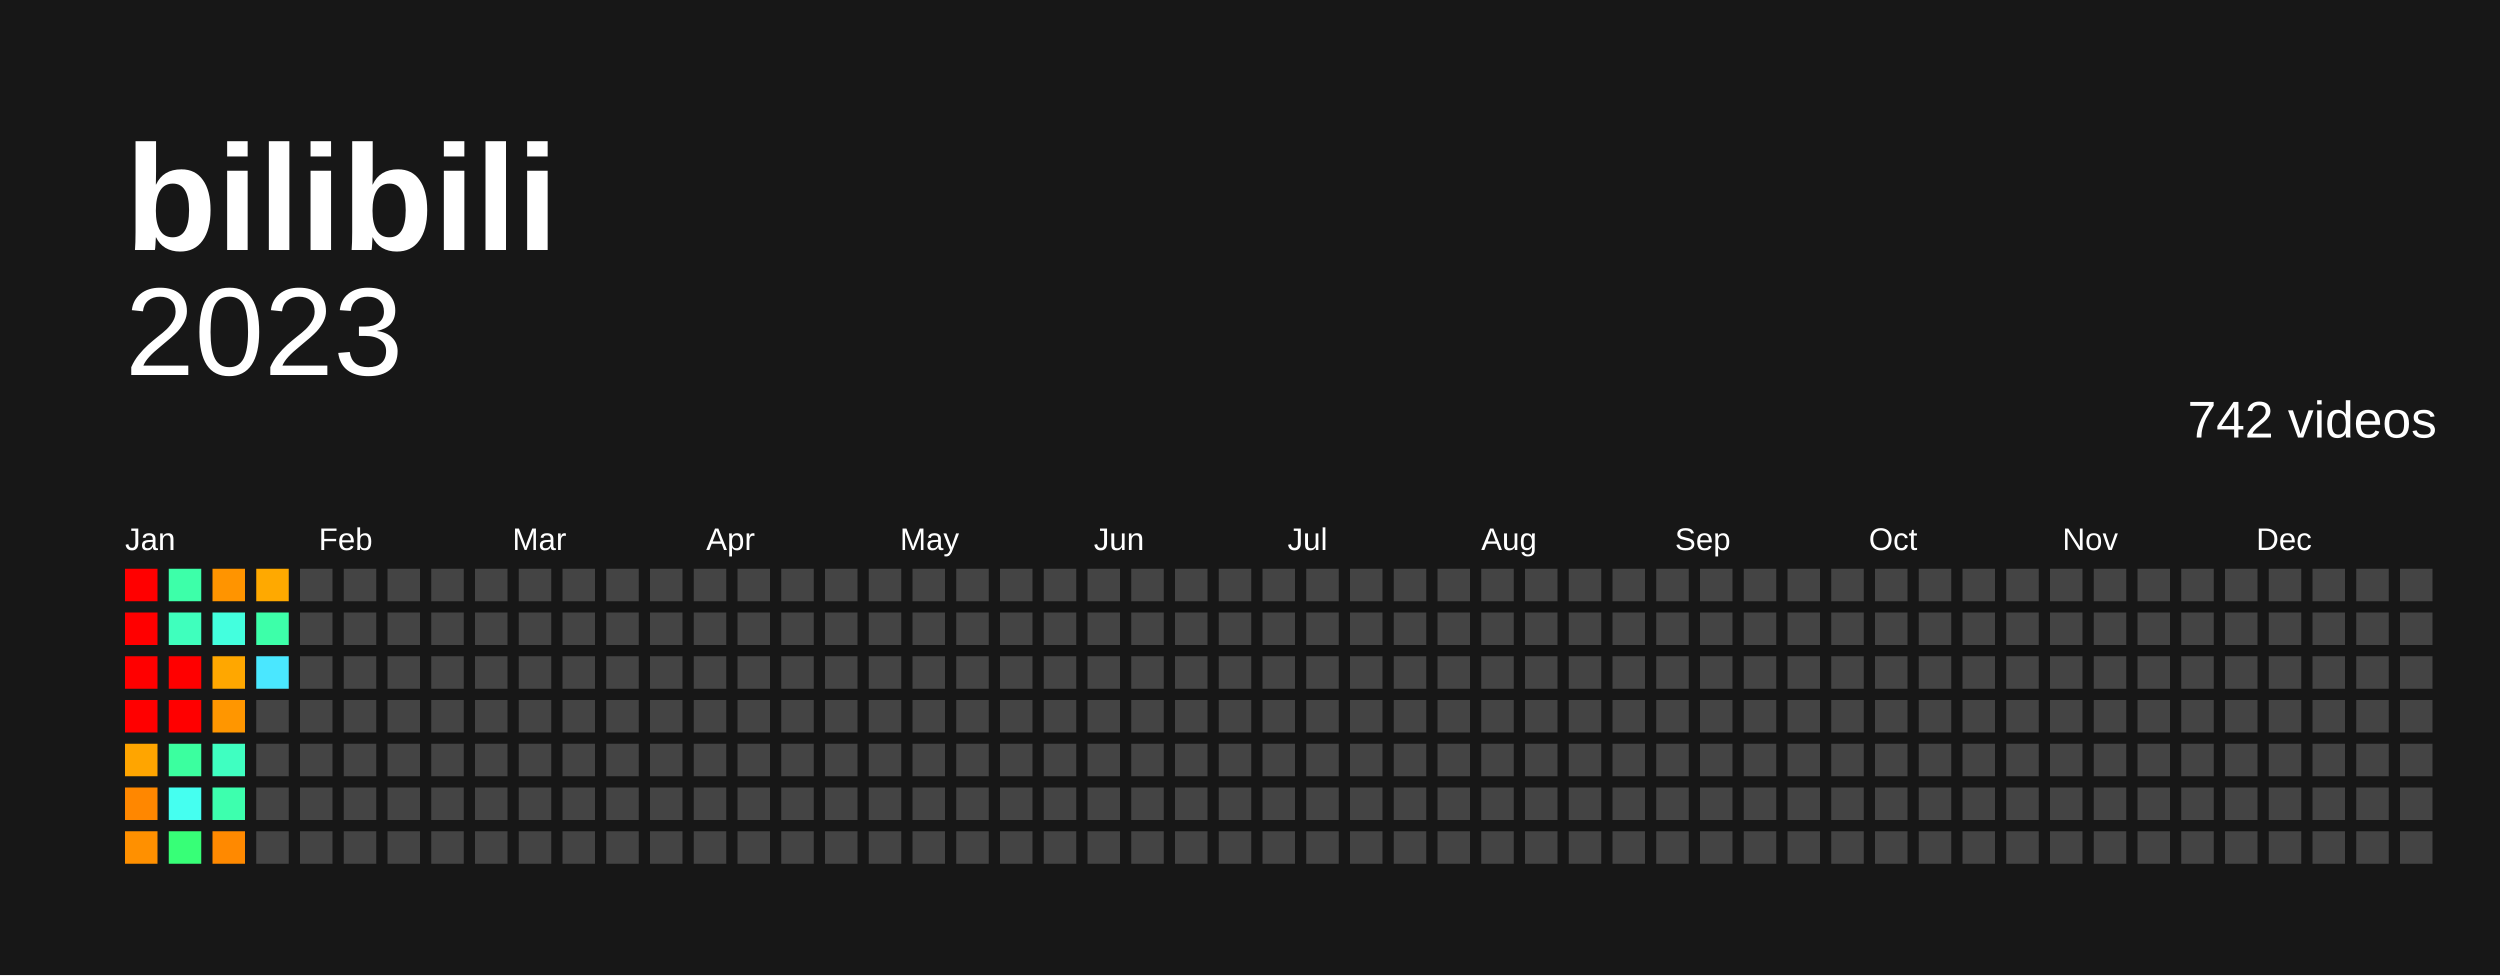
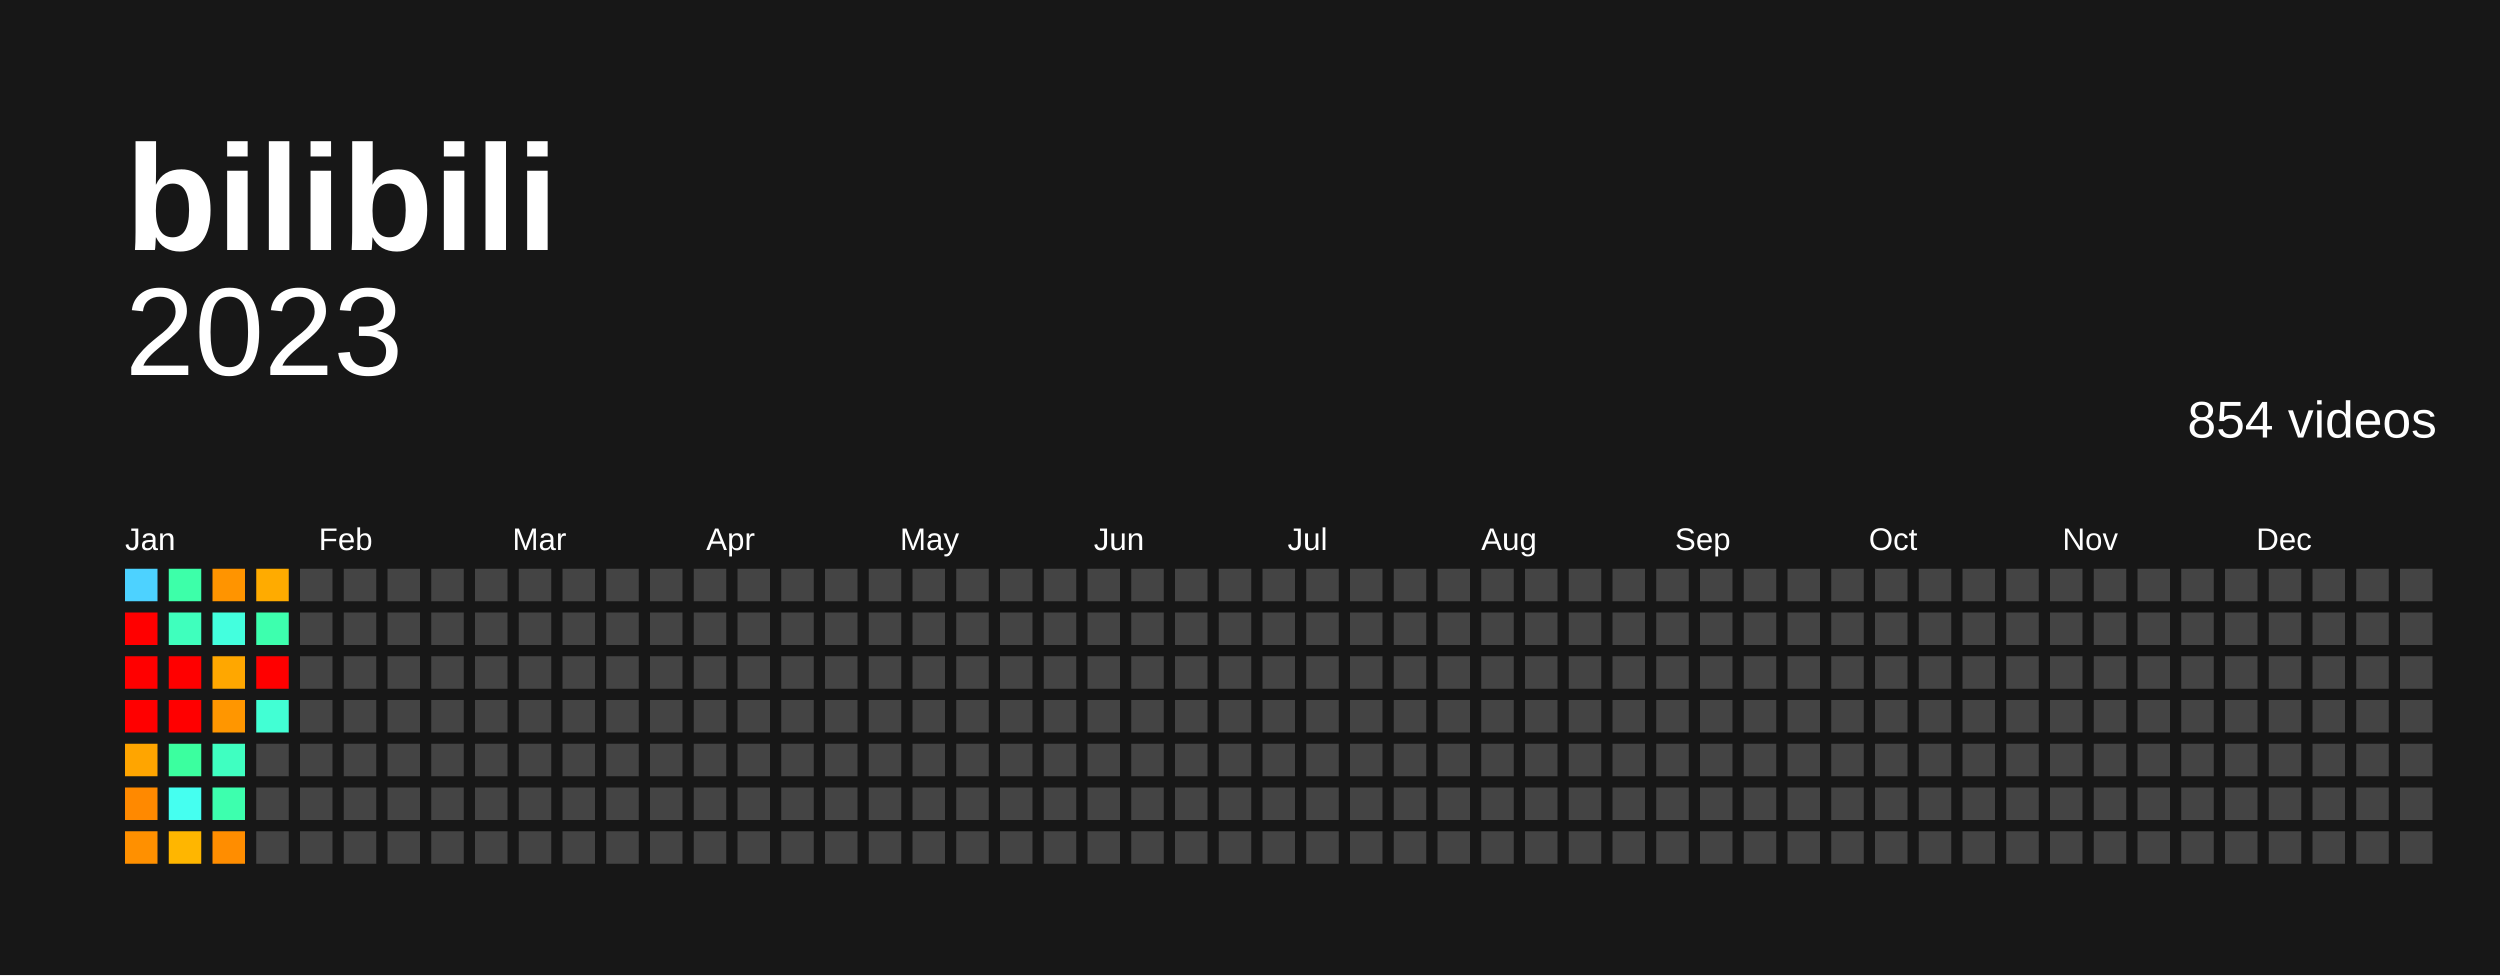
<svg xmlns="http://www.w3.org/2000/svg" baseProfile="full" height="78mm" version="1.1" viewBox="0,0,200,78" width="200mm">
  <defs />
  <rect fill="#171717" height="78" width="200" x="0" y="0" />
  <text fill="#FFFFFF" style="font-size:12px; font-family:Arial; font-weight:bold;" x="10" y="20">bilibili</text>
  <text alignment-baseline="hanging" fill="#FFFFFF" style="font-size:10.0px; font-family:Arial;" x="10" y="30">2023</text>
-   <text alignment-baseline="hanging" fill="#FFFFFF" style="font-size:4.125px; font-family:Arial;" x="175" y="35">742 videos</text>
+   <text alignment-baseline="hanging" fill="#FFFFFF" style="font-size:4.125px; font-family:Arial;" x="175" y="35">854 videos</text>
  <text fill="#FFFFFF" style="font-size:2.5px; font-family:Arial" x="10.0" y="44">Jan</text>
  <text fill="#FFFFFF" style="font-size:2.5px; font-family:Arial" x="25.5" y="44">Feb</text>
  <text fill="#FFFFFF" style="font-size:2.5px; font-family:Arial" x="41.0" y="44">Mar</text>
  <text fill="#FFFFFF" style="font-size:2.5px; font-family:Arial" x="56.5" y="44">Apr</text>
  <text fill="#FFFFFF" style="font-size:2.5px; font-family:Arial" x="72.0" y="44">May</text>
  <text fill="#FFFFFF" style="font-size:2.5px; font-family:Arial" x="87.5" y="44">Jun</text>
  <text fill="#FFFFFF" style="font-size:2.5px; font-family:Arial" x="103.0" y="44">Jul</text>
  <text fill="#FFFFFF" style="font-size:2.5px; font-family:Arial" x="118.5" y="44">Aug</text>
  <text fill="#FFFFFF" style="font-size:2.5px; font-family:Arial" x="134.0" y="44">Sep</text>
  <text fill="#FFFFFF" style="font-size:2.5px; font-family:Arial" x="149.5" y="44">Oct</text>
  <text fill="#FFFFFF" style="font-size:2.5px; font-family:Arial" x="165.0" y="44">Nov</text>
  <text fill="#FFFFFF" style="font-size:2.5px; font-family:Arial" x="180.5" y="44">Dec</text>
-   <rect fill="red" height="2.6" width="2.6" x="10.0" y="45.5" />
+   <rect fill="#4dd2ff" height="2.6" width="2.6" x="10.0" y="45.5" />
  <rect fill="red" height="2.6" width="2.6" x="10.0" y="49.0" />
  <rect fill="red" height="2.6" width="2.6" x="10.0" y="52.5" />
  <rect fill="red" height="2.6" width="2.6" x="10.0" y="56.0" />
  <rect fill="#ffa500" height="2.6" width="2.6" x="10.0" y="59.5" />
-   <rect fill="#ff8700" height="2.6" width="2.6" x="10.0" y="63.0" />
+   <rect fill="#ff8900" height="2.6" width="2.6" x="10.0" y="63.0" />
  <rect fill="#ff9000" height="2.6" width="2.6" x="10.0" y="66.5" />
  <rect fill="#3dffa9" height="2.6" width="2.6" x="13.5" y="45.5" />
  <rect fill="#3fffbd" height="2.6" width="2.6" x="13.5" y="49.0" />
  <rect fill="red" height="2.6" width="2.6" x="13.5" y="52.5" />
  <rect fill="red" height="2.6" width="2.6" x="13.5" y="56.0" />
  <rect fill="#3bff9f" height="2.6" width="2.6" x="13.5" y="59.5" />
  <rect fill="#45fff0" height="2.6" width="2.6" x="13.5" y="63.0" />
-   <rect fill="#37ff77" height="2.6" width="2.6" x="13.5" y="66.5" />
+   <rect fill="#ffb600" height="2.6" width="2.6" x="13.5" y="66.5" />
  <rect fill="#ff9400" height="2.6" width="2.6" x="17.0" y="45.5" />
  <rect fill="#43ffde" height="2.6" width="2.6" x="17.0" y="49.0" />
  <rect fill="#ffa700" height="2.6" width="2.6" x="17.0" y="52.5" />
  <rect fill="#ff9600" height="2.6" width="2.6" x="17.0" y="56.0" />
  <rect fill="#3fffc1" height="2.6" width="2.6" x="17.0" y="59.5" />
  <rect fill="#3dffae" height="2.6" width="2.6" x="17.0" y="63.0" />
-   <rect fill="#ff8900" height="2.6" width="2.6" x="17.0" y="66.5" />
-   <rect fill="#ffa900" height="2.6" width="2.6" x="20.5" y="45.5" />
-   <rect fill="#3dffa9" height="2.6" width="2.6" x="20.5" y="49.0" />
-   <rect fill="#4ae7ff" height="2.6" width="2.6" x="20.5" y="52.5" />
-   <rect fill="#444444" height="2.6" width="2.6" x="20.5" y="56.0" />
+   <rect fill="#ff8d00" height="2.6" width="2.6" x="17.0" y="66.5" />
+   <rect fill="#ffab00" height="2.6" width="2.6" x="20.5" y="45.5" />
+   <rect fill="#3dffae" height="2.6" width="2.6" x="20.5" y="49.0" />
+   <rect fill="red" height="2.6" width="2.6" x="20.5" y="52.5" />
+   <rect fill="#42ffd4" height="2.6" width="2.6" x="20.5" y="56.0" />
  <rect fill="#444444" height="2.6" width="2.6" x="20.5" y="59.5" />
  <rect fill="#444444" height="2.6" width="2.6" x="20.5" y="63.0" />
  <rect fill="#444444" height="2.6" width="2.6" x="20.5" y="66.5" />
  <rect fill="#444444" height="2.6" width="2.6" x="24.0" y="45.5" />
  <rect fill="#444444" height="2.6" width="2.6" x="24.0" y="49.0" />
  <rect fill="#444444" height="2.6" width="2.6" x="24.0" y="52.5" />
  <rect fill="#444444" height="2.6" width="2.6" x="24.0" y="56.0" />
  <rect fill="#444444" height="2.6" width="2.6" x="24.0" y="59.5" />
  <rect fill="#444444" height="2.6" width="2.6" x="24.0" y="63.0" />
  <rect fill="#444444" height="2.6" width="2.6" x="24.0" y="66.5" />
  <rect fill="#444444" height="2.6" width="2.6" x="27.5" y="45.5" />
  <rect fill="#444444" height="2.6" width="2.6" x="27.5" y="49.0" />
  <rect fill="#444444" height="2.6" width="2.6" x="27.5" y="52.5" />
  <rect fill="#444444" height="2.6" width="2.6" x="27.5" y="56.0" />
  <rect fill="#444444" height="2.6" width="2.6" x="27.5" y="59.5" />
  <rect fill="#444444" height="2.6" width="2.6" x="27.5" y="63.0" />
  <rect fill="#444444" height="2.6" width="2.6" x="27.5" y="66.5" />
  <rect fill="#444444" height="2.6" width="2.6" x="31.0" y="45.5" />
  <rect fill="#444444" height="2.6" width="2.6" x="31.0" y="49.0" />
  <rect fill="#444444" height="2.6" width="2.6" x="31.0" y="52.5" />
  <rect fill="#444444" height="2.6" width="2.6" x="31.0" y="56.0" />
  <rect fill="#444444" height="2.6" width="2.6" x="31.0" y="59.5" />
  <rect fill="#444444" height="2.6" width="2.6" x="31.0" y="63.0" />
  <rect fill="#444444" height="2.6" width="2.6" x="31.0" y="66.5" />
  <rect fill="#444444" height="2.6" width="2.6" x="34.5" y="45.5" />
  <rect fill="#444444" height="2.6" width="2.6" x="34.5" y="49.0" />
  <rect fill="#444444" height="2.6" width="2.6" x="34.5" y="52.5" />
  <rect fill="#444444" height="2.6" width="2.6" x="34.5" y="56.0" />
  <rect fill="#444444" height="2.6" width="2.6" x="34.5" y="59.5" />
  <rect fill="#444444" height="2.6" width="2.6" x="34.5" y="63.0" />
  <rect fill="#444444" height="2.6" width="2.6" x="34.5" y="66.5" />
  <rect fill="#444444" height="2.6" width="2.6" x="38.0" y="45.5" />
  <rect fill="#444444" height="2.6" width="2.6" x="38.0" y="49.0" />
  <rect fill="#444444" height="2.6" width="2.6" x="38.0" y="52.5" />
  <rect fill="#444444" height="2.6" width="2.6" x="38.0" y="56.0" />
  <rect fill="#444444" height="2.6" width="2.6" x="38.0" y="59.5" />
  <rect fill="#444444" height="2.6" width="2.6" x="38.0" y="63.0" />
  <rect fill="#444444" height="2.6" width="2.6" x="38.0" y="66.5" />
  <rect fill="#444444" height="2.6" width="2.6" x="41.5" y="45.5" />
  <rect fill="#444444" height="2.6" width="2.6" x="41.5" y="49.0" />
  <rect fill="#444444" height="2.6" width="2.6" x="41.5" y="52.5" />
  <rect fill="#444444" height="2.6" width="2.6" x="41.5" y="56.0" />
  <rect fill="#444444" height="2.6" width="2.6" x="41.5" y="59.5" />
  <rect fill="#444444" height="2.6" width="2.6" x="41.5" y="63.0" />
  <rect fill="#444444" height="2.6" width="2.6" x="41.5" y="66.5" />
  <rect fill="#444444" height="2.6" width="2.6" x="45.0" y="45.5" />
  <rect fill="#444444" height="2.6" width="2.6" x="45.0" y="49.0" />
  <rect fill="#444444" height="2.6" width="2.6" x="45.0" y="52.5" />
  <rect fill="#444444" height="2.6" width="2.6" x="45.0" y="56.0" />
  <rect fill="#444444" height="2.6" width="2.6" x="45.0" y="59.5" />
  <rect fill="#444444" height="2.6" width="2.6" x="45.0" y="63.0" />
  <rect fill="#444444" height="2.6" width="2.6" x="45.0" y="66.5" />
  <rect fill="#444444" height="2.6" width="2.6" x="48.5" y="45.5" />
  <rect fill="#444444" height="2.6" width="2.6" x="48.5" y="49.0" />
  <rect fill="#444444" height="2.6" width="2.6" x="48.5" y="52.5" />
  <rect fill="#444444" height="2.6" width="2.6" x="48.5" y="56.0" />
  <rect fill="#444444" height="2.6" width="2.6" x="48.5" y="59.5" />
  <rect fill="#444444" height="2.6" width="2.6" x="48.5" y="63.0" />
  <rect fill="#444444" height="2.6" width="2.6" x="48.5" y="66.5" />
  <rect fill="#444444" height="2.6" width="2.6" x="52.0" y="45.5" />
  <rect fill="#444444" height="2.6" width="2.6" x="52.0" y="49.0" />
  <rect fill="#444444" height="2.6" width="2.6" x="52.0" y="52.5" />
  <rect fill="#444444" height="2.6" width="2.6" x="52.0" y="56.0" />
  <rect fill="#444444" height="2.6" width="2.6" x="52.0" y="59.5" />
  <rect fill="#444444" height="2.6" width="2.6" x="52.0" y="63.0" />
  <rect fill="#444444" height="2.6" width="2.6" x="52.0" y="66.5" />
  <rect fill="#444444" height="2.6" width="2.6" x="55.5" y="45.5" />
  <rect fill="#444444" height="2.6" width="2.6" x="55.5" y="49.0" />
  <rect fill="#444444" height="2.6" width="2.6" x="55.5" y="52.5" />
  <rect fill="#444444" height="2.6" width="2.6" x="55.5" y="56.0" />
  <rect fill="#444444" height="2.6" width="2.6" x="55.5" y="59.5" />
  <rect fill="#444444" height="2.6" width="2.6" x="55.5" y="63.0" />
  <rect fill="#444444" height="2.6" width="2.6" x="55.5" y="66.5" />
  <rect fill="#444444" height="2.6" width="2.6" x="59.0" y="45.5" />
  <rect fill="#444444" height="2.6" width="2.6" x="59.0" y="49.0" />
  <rect fill="#444444" height="2.6" width="2.6" x="59.0" y="52.5" />
  <rect fill="#444444" height="2.6" width="2.6" x="59.0" y="56.0" />
  <rect fill="#444444" height="2.6" width="2.6" x="59.0" y="59.5" />
  <rect fill="#444444" height="2.6" width="2.6" x="59.0" y="63.0" />
  <rect fill="#444444" height="2.6" width="2.6" x="59.0" y="66.5" />
  <rect fill="#444444" height="2.6" width="2.6" x="62.5" y="45.5" />
  <rect fill="#444444" height="2.6" width="2.6" x="62.5" y="49.0" />
  <rect fill="#444444" height="2.6" width="2.6" x="62.5" y="52.5" />
  <rect fill="#444444" height="2.6" width="2.6" x="62.5" y="56.0" />
  <rect fill="#444444" height="2.6" width="2.6" x="62.5" y="59.5" />
  <rect fill="#444444" height="2.6" width="2.6" x="62.5" y="63.0" />
  <rect fill="#444444" height="2.6" width="2.6" x="62.5" y="66.5" />
  <rect fill="#444444" height="2.6" width="2.6" x="66.0" y="45.5" />
  <rect fill="#444444" height="2.6" width="2.6" x="66.0" y="49.0" />
  <rect fill="#444444" height="2.6" width="2.6" x="66.0" y="52.5" />
  <rect fill="#444444" height="2.6" width="2.6" x="66.0" y="56.0" />
  <rect fill="#444444" height="2.6" width="2.6" x="66.0" y="59.5" />
  <rect fill="#444444" height="2.6" width="2.6" x="66.0" y="63.0" />
  <rect fill="#444444" height="2.6" width="2.6" x="66.0" y="66.5" />
  <rect fill="#444444" height="2.6" width="2.6" x="69.5" y="45.5" />
  <rect fill="#444444" height="2.6" width="2.6" x="69.5" y="49.0" />
  <rect fill="#444444" height="2.6" width="2.6" x="69.5" y="52.5" />
  <rect fill="#444444" height="2.6" width="2.6" x="69.5" y="56.0" />
  <rect fill="#444444" height="2.6" width="2.6" x="69.5" y="59.5" />
  <rect fill="#444444" height="2.6" width="2.6" x="69.5" y="63.0" />
  <rect fill="#444444" height="2.6" width="2.6" x="69.5" y="66.5" />
  <rect fill="#444444" height="2.6" width="2.6" x="73.0" y="45.5" />
  <rect fill="#444444" height="2.6" width="2.6" x="73.0" y="49.0" />
  <rect fill="#444444" height="2.6" width="2.6" x="73.0" y="52.5" />
  <rect fill="#444444" height="2.6" width="2.6" x="73.0" y="56.0" />
  <rect fill="#444444" height="2.6" width="2.6" x="73.0" y="59.5" />
  <rect fill="#444444" height="2.6" width="2.6" x="73.0" y="63.0" />
  <rect fill="#444444" height="2.6" width="2.6" x="73.0" y="66.5" />
  <rect fill="#444444" height="2.6" width="2.6" x="76.5" y="45.5" />
  <rect fill="#444444" height="2.6" width="2.6" x="76.5" y="49.0" />
  <rect fill="#444444" height="2.6" width="2.6" x="76.5" y="52.5" />
  <rect fill="#444444" height="2.6" width="2.6" x="76.5" y="56.0" />
  <rect fill="#444444" height="2.6" width="2.6" x="76.5" y="59.5" />
  <rect fill="#444444" height="2.6" width="2.6" x="76.5" y="63.0" />
  <rect fill="#444444" height="2.6" width="2.6" x="76.5" y="66.5" />
  <rect fill="#444444" height="2.6" width="2.6" x="80.0" y="45.5" />
  <rect fill="#444444" height="2.6" width="2.6" x="80.0" y="49.0" />
  <rect fill="#444444" height="2.6" width="2.6" x="80.0" y="52.5" />
  <rect fill="#444444" height="2.6" width="2.6" x="80.0" y="56.0" />
  <rect fill="#444444" height="2.6" width="2.6" x="80.0" y="59.5" />
  <rect fill="#444444" height="2.6" width="2.6" x="80.0" y="63.0" />
  <rect fill="#444444" height="2.6" width="2.6" x="80.0" y="66.5" />
  <rect fill="#444444" height="2.6" width="2.6" x="83.5" y="45.5" />
  <rect fill="#444444" height="2.6" width="2.6" x="83.5" y="49.0" />
  <rect fill="#444444" height="2.6" width="2.6" x="83.5" y="52.5" />
  <rect fill="#444444" height="2.6" width="2.6" x="83.5" y="56.0" />
  <rect fill="#444444" height="2.6" width="2.6" x="83.5" y="59.5" />
  <rect fill="#444444" height="2.6" width="2.6" x="83.5" y="63.0" />
  <rect fill="#444444" height="2.6" width="2.6" x="83.5" y="66.5" />
  <rect fill="#444444" height="2.6" width="2.6" x="87.0" y="45.5" />
  <rect fill="#444444" height="2.6" width="2.6" x="87.0" y="49.0" />
  <rect fill="#444444" height="2.6" width="2.6" x="87.0" y="52.5" />
  <rect fill="#444444" height="2.6" width="2.6" x="87.0" y="56.0" />
  <rect fill="#444444" height="2.6" width="2.6" x="87.0" y="59.5" />
  <rect fill="#444444" height="2.6" width="2.6" x="87.0" y="63.0" />
  <rect fill="#444444" height="2.6" width="2.6" x="87.0" y="66.5" />
  <rect fill="#444444" height="2.6" width="2.6" x="90.5" y="45.5" />
  <rect fill="#444444" height="2.6" width="2.6" x="90.5" y="49.0" />
  <rect fill="#444444" height="2.6" width="2.6" x="90.5" y="52.5" />
  <rect fill="#444444" height="2.6" width="2.6" x="90.5" y="56.0" />
  <rect fill="#444444" height="2.6" width="2.6" x="90.5" y="59.5" />
  <rect fill="#444444" height="2.6" width="2.6" x="90.5" y="63.0" />
  <rect fill="#444444" height="2.6" width="2.6" x="90.5" y="66.5" />
  <rect fill="#444444" height="2.6" width="2.6" x="94.0" y="45.5" />
  <rect fill="#444444" height="2.6" width="2.6" x="94.0" y="49.0" />
  <rect fill="#444444" height="2.6" width="2.6" x="94.0" y="52.5" />
  <rect fill="#444444" height="2.6" width="2.6" x="94.0" y="56.0" />
  <rect fill="#444444" height="2.6" width="2.6" x="94.0" y="59.5" />
  <rect fill="#444444" height="2.6" width="2.6" x="94.0" y="63.0" />
  <rect fill="#444444" height="2.6" width="2.6" x="94.0" y="66.5" />
  <rect fill="#444444" height="2.6" width="2.6" x="97.5" y="45.5" />
  <rect fill="#444444" height="2.6" width="2.6" x="97.5" y="49.0" />
  <rect fill="#444444" height="2.6" width="2.6" x="97.5" y="52.5" />
  <rect fill="#444444" height="2.6" width="2.6" x="97.5" y="56.0" />
  <rect fill="#444444" height="2.6" width="2.6" x="97.5" y="59.5" />
  <rect fill="#444444" height="2.6" width="2.6" x="97.5" y="63.0" />
  <rect fill="#444444" height="2.6" width="2.6" x="97.5" y="66.5" />
  <rect fill="#444444" height="2.6" width="2.6" x="101.0" y="45.5" />
  <rect fill="#444444" height="2.6" width="2.6" x="101.0" y="49.0" />
  <rect fill="#444444" height="2.6" width="2.6" x="101.0" y="52.5" />
  <rect fill="#444444" height="2.6" width="2.6" x="101.0" y="56.0" />
  <rect fill="#444444" height="2.6" width="2.6" x="101.0" y="59.5" />
  <rect fill="#444444" height="2.6" width="2.6" x="101.0" y="63.0" />
  <rect fill="#444444" height="2.6" width="2.6" x="101.0" y="66.5" />
  <rect fill="#444444" height="2.6" width="2.6" x="104.5" y="45.5" />
  <rect fill="#444444" height="2.6" width="2.6" x="104.5" y="49.0" />
  <rect fill="#444444" height="2.6" width="2.6" x="104.5" y="52.5" />
  <rect fill="#444444" height="2.6" width="2.6" x="104.5" y="56.0" />
  <rect fill="#444444" height="2.6" width="2.6" x="104.5" y="59.5" />
  <rect fill="#444444" height="2.6" width="2.6" x="104.5" y="63.0" />
  <rect fill="#444444" height="2.6" width="2.6" x="104.5" y="66.5" />
  <rect fill="#444444" height="2.6" width="2.6" x="108.0" y="45.5" />
  <rect fill="#444444" height="2.6" width="2.6" x="108.0" y="49.0" />
  <rect fill="#444444" height="2.6" width="2.6" x="108.0" y="52.5" />
  <rect fill="#444444" height="2.6" width="2.6" x="108.0" y="56.0" />
  <rect fill="#444444" height="2.6" width="2.6" x="108.0" y="59.5" />
  <rect fill="#444444" height="2.6" width="2.6" x="108.0" y="63.0" />
  <rect fill="#444444" height="2.6" width="2.6" x="108.0" y="66.5" />
  <rect fill="#444444" height="2.6" width="2.6" x="111.5" y="45.5" />
  <rect fill="#444444" height="2.6" width="2.6" x="111.5" y="49.0" />
  <rect fill="#444444" height="2.6" width="2.6" x="111.5" y="52.5" />
  <rect fill="#444444" height="2.6" width="2.6" x="111.5" y="56.0" />
  <rect fill="#444444" height="2.6" width="2.6" x="111.5" y="59.5" />
  <rect fill="#444444" height="2.6" width="2.6" x="111.5" y="63.0" />
  <rect fill="#444444" height="2.6" width="2.6" x="111.5" y="66.5" />
  <rect fill="#444444" height="2.6" width="2.6" x="115.0" y="45.5" />
  <rect fill="#444444" height="2.6" width="2.6" x="115.0" y="49.0" />
  <rect fill="#444444" height="2.6" width="2.6" x="115.0" y="52.5" />
  <rect fill="#444444" height="2.6" width="2.6" x="115.0" y="56.0" />
  <rect fill="#444444" height="2.6" width="2.6" x="115.0" y="59.5" />
  <rect fill="#444444" height="2.6" width="2.6" x="115.0" y="63.0" />
  <rect fill="#444444" height="2.6" width="2.6" x="115.0" y="66.5" />
  <rect fill="#444444" height="2.6" width="2.6" x="118.5" y="45.5" />
  <rect fill="#444444" height="2.6" width="2.6" x="118.5" y="49.0" />
  <rect fill="#444444" height="2.6" width="2.6" x="118.5" y="52.5" />
  <rect fill="#444444" height="2.6" width="2.6" x="118.5" y="56.0" />
  <rect fill="#444444" height="2.6" width="2.6" x="118.5" y="59.5" />
  <rect fill="#444444" height="2.6" width="2.6" x="118.5" y="63.0" />
  <rect fill="#444444" height="2.6" width="2.6" x="118.5" y="66.5" />
  <rect fill="#444444" height="2.6" width="2.6" x="122.0" y="45.5" />
  <rect fill="#444444" height="2.6" width="2.6" x="122.0" y="49.0" />
  <rect fill="#444444" height="2.6" width="2.6" x="122.0" y="52.5" />
  <rect fill="#444444" height="2.6" width="2.6" x="122.0" y="56.0" />
  <rect fill="#444444" height="2.6" width="2.6" x="122.0" y="59.5" />
  <rect fill="#444444" height="2.6" width="2.6" x="122.0" y="63.0" />
  <rect fill="#444444" height="2.6" width="2.6" x="122.0" y="66.5" />
  <rect fill="#444444" height="2.6" width="2.6" x="125.5" y="45.5" />
  <rect fill="#444444" height="2.6" width="2.6" x="125.5" y="49.0" />
  <rect fill="#444444" height="2.6" width="2.6" x="125.5" y="52.5" />
  <rect fill="#444444" height="2.6" width="2.6" x="125.5" y="56.0" />
  <rect fill="#444444" height="2.6" width="2.6" x="125.5" y="59.5" />
  <rect fill="#444444" height="2.6" width="2.6" x="125.5" y="63.0" />
  <rect fill="#444444" height="2.6" width="2.6" x="125.5" y="66.5" />
  <rect fill="#444444" height="2.6" width="2.6" x="129.0" y="45.5" />
  <rect fill="#444444" height="2.6" width="2.6" x="129.0" y="49.0" />
  <rect fill="#444444" height="2.6" width="2.6" x="129.0" y="52.5" />
  <rect fill="#444444" height="2.6" width="2.6" x="129.0" y="56.0" />
  <rect fill="#444444" height="2.6" width="2.6" x="129.0" y="59.5" />
  <rect fill="#444444" height="2.6" width="2.6" x="129.0" y="63.0" />
  <rect fill="#444444" height="2.6" width="2.6" x="129.0" y="66.5" />
  <rect fill="#444444" height="2.6" width="2.6" x="132.5" y="45.5" />
  <rect fill="#444444" height="2.6" width="2.6" x="132.5" y="49.0" />
  <rect fill="#444444" height="2.6" width="2.6" x="132.5" y="52.5" />
  <rect fill="#444444" height="2.6" width="2.6" x="132.5" y="56.0" />
  <rect fill="#444444" height="2.6" width="2.6" x="132.5" y="59.5" />
  <rect fill="#444444" height="2.6" width="2.6" x="132.5" y="63.0" />
  <rect fill="#444444" height="2.6" width="2.6" x="132.5" y="66.5" />
  <rect fill="#444444" height="2.6" width="2.6" x="136.0" y="45.5" />
  <rect fill="#444444" height="2.6" width="2.6" x="136.0" y="49.0" />
  <rect fill="#444444" height="2.6" width="2.6" x="136.0" y="52.5" />
  <rect fill="#444444" height="2.6" width="2.6" x="136.0" y="56.0" />
  <rect fill="#444444" height="2.6" width="2.6" x="136.0" y="59.5" />
  <rect fill="#444444" height="2.6" width="2.6" x="136.0" y="63.0" />
  <rect fill="#444444" height="2.6" width="2.6" x="136.0" y="66.5" />
  <rect fill="#444444" height="2.6" width="2.6" x="139.5" y="45.5" />
  <rect fill="#444444" height="2.6" width="2.6" x="139.5" y="49.0" />
  <rect fill="#444444" height="2.6" width="2.6" x="139.5" y="52.5" />
  <rect fill="#444444" height="2.6" width="2.6" x="139.5" y="56.0" />
  <rect fill="#444444" height="2.6" width="2.6" x="139.5" y="59.5" />
  <rect fill="#444444" height="2.6" width="2.6" x="139.5" y="63.0" />
  <rect fill="#444444" height="2.6" width="2.6" x="139.5" y="66.5" />
  <rect fill="#444444" height="2.6" width="2.6" x="143.0" y="45.5" />
  <rect fill="#444444" height="2.6" width="2.6" x="143.0" y="49.0" />
  <rect fill="#444444" height="2.6" width="2.6" x="143.0" y="52.5" />
  <rect fill="#444444" height="2.6" width="2.6" x="143.0" y="56.0" />
  <rect fill="#444444" height="2.6" width="2.6" x="143.0" y="59.5" />
  <rect fill="#444444" height="2.6" width="2.6" x="143.0" y="63.0" />
  <rect fill="#444444" height="2.6" width="2.6" x="143.0" y="66.5" />
  <rect fill="#444444" height="2.6" width="2.6" x="146.5" y="45.5" />
  <rect fill="#444444" height="2.6" width="2.6" x="146.5" y="49.0" />
  <rect fill="#444444" height="2.6" width="2.6" x="146.5" y="52.5" />
  <rect fill="#444444" height="2.6" width="2.6" x="146.5" y="56.0" />
  <rect fill="#444444" height="2.6" width="2.6" x="146.5" y="59.5" />
  <rect fill="#444444" height="2.6" width="2.6" x="146.5" y="63.0" />
  <rect fill="#444444" height="2.6" width="2.6" x="146.5" y="66.5" />
  <rect fill="#444444" height="2.6" width="2.6" x="150.0" y="45.5" />
  <rect fill="#444444" height="2.6" width="2.6" x="150.0" y="49.0" />
  <rect fill="#444444" height="2.6" width="2.6" x="150.0" y="52.5" />
  <rect fill="#444444" height="2.6" width="2.6" x="150.0" y="56.0" />
  <rect fill="#444444" height="2.6" width="2.6" x="150.0" y="59.5" />
  <rect fill="#444444" height="2.6" width="2.6" x="150.0" y="63.0" />
  <rect fill="#444444" height="2.6" width="2.6" x="150.0" y="66.5" />
  <rect fill="#444444" height="2.6" width="2.6" x="153.5" y="45.5" />
  <rect fill="#444444" height="2.6" width="2.6" x="153.5" y="49.0" />
  <rect fill="#444444" height="2.6" width="2.6" x="153.5" y="52.5" />
  <rect fill="#444444" height="2.6" width="2.6" x="153.5" y="56.0" />
  <rect fill="#444444" height="2.6" width="2.6" x="153.5" y="59.5" />
  <rect fill="#444444" height="2.6" width="2.6" x="153.5" y="63.0" />
  <rect fill="#444444" height="2.6" width="2.6" x="153.5" y="66.5" />
  <rect fill="#444444" height="2.6" width="2.6" x="157.0" y="45.5" />
  <rect fill="#444444" height="2.6" width="2.6" x="157.0" y="49.0" />
  <rect fill="#444444" height="2.6" width="2.6" x="157.0" y="52.5" />
  <rect fill="#444444" height="2.6" width="2.6" x="157.0" y="56.0" />
  <rect fill="#444444" height="2.6" width="2.6" x="157.0" y="59.5" />
  <rect fill="#444444" height="2.6" width="2.6" x="157.0" y="63.0" />
  <rect fill="#444444" height="2.6" width="2.6" x="157.0" y="66.5" />
  <rect fill="#444444" height="2.6" width="2.6" x="160.5" y="45.5" />
  <rect fill="#444444" height="2.6" width="2.6" x="160.5" y="49.0" />
  <rect fill="#444444" height="2.6" width="2.6" x="160.5" y="52.5" />
  <rect fill="#444444" height="2.6" width="2.6" x="160.5" y="56.0" />
  <rect fill="#444444" height="2.6" width="2.6" x="160.5" y="59.5" />
  <rect fill="#444444" height="2.6" width="2.6" x="160.5" y="63.0" />
  <rect fill="#444444" height="2.6" width="2.6" x="160.5" y="66.5" />
  <rect fill="#444444" height="2.6" width="2.6" x="164.0" y="45.5" />
  <rect fill="#444444" height="2.6" width="2.6" x="164.0" y="49.0" />
  <rect fill="#444444" height="2.6" width="2.6" x="164.0" y="52.5" />
  <rect fill="#444444" height="2.6" width="2.6" x="164.0" y="56.0" />
  <rect fill="#444444" height="2.6" width="2.6" x="164.0" y="59.5" />
  <rect fill="#444444" height="2.6" width="2.6" x="164.0" y="63.0" />
  <rect fill="#444444" height="2.6" width="2.6" x="164.0" y="66.5" />
  <rect fill="#444444" height="2.6" width="2.6" x="167.5" y="45.5" />
  <rect fill="#444444" height="2.6" width="2.6" x="167.5" y="49.0" />
  <rect fill="#444444" height="2.6" width="2.6" x="167.5" y="52.5" />
  <rect fill="#444444" height="2.6" width="2.6" x="167.5" y="56.0" />
  <rect fill="#444444" height="2.6" width="2.6" x="167.5" y="59.5" />
  <rect fill="#444444" height="2.6" width="2.6" x="167.5" y="63.0" />
  <rect fill="#444444" height="2.6" width="2.6" x="167.5" y="66.5" />
  <rect fill="#444444" height="2.6" width="2.6" x="171.0" y="45.5" />
  <rect fill="#444444" height="2.6" width="2.6" x="171.0" y="49.0" />
  <rect fill="#444444" height="2.6" width="2.6" x="171.0" y="52.5" />
  <rect fill="#444444" height="2.6" width="2.6" x="171.0" y="56.0" />
  <rect fill="#444444" height="2.6" width="2.6" x="171.0" y="59.5" />
  <rect fill="#444444" height="2.6" width="2.6" x="171.0" y="63.0" />
  <rect fill="#444444" height="2.6" width="2.6" x="171.0" y="66.5" />
  <rect fill="#444444" height="2.6" width="2.6" x="174.5" y="45.5" />
  <rect fill="#444444" height="2.6" width="2.6" x="174.5" y="49.0" />
  <rect fill="#444444" height="2.6" width="2.6" x="174.5" y="52.5" />
  <rect fill="#444444" height="2.6" width="2.6" x="174.5" y="56.0" />
  <rect fill="#444444" height="2.6" width="2.6" x="174.5" y="59.5" />
  <rect fill="#444444" height="2.6" width="2.6" x="174.5" y="63.0" />
  <rect fill="#444444" height="2.6" width="2.6" x="174.5" y="66.5" />
  <rect fill="#444444" height="2.6" width="2.6" x="178.0" y="45.5" />
  <rect fill="#444444" height="2.6" width="2.6" x="178.0" y="49.0" />
  <rect fill="#444444" height="2.6" width="2.6" x="178.0" y="52.5" />
  <rect fill="#444444" height="2.6" width="2.6" x="178.0" y="56.0" />
  <rect fill="#444444" height="2.6" width="2.6" x="178.0" y="59.5" />
  <rect fill="#444444" height="2.6" width="2.6" x="178.0" y="63.0" />
  <rect fill="#444444" height="2.6" width="2.6" x="178.0" y="66.5" />
  <rect fill="#444444" height="2.6" width="2.6" x="181.5" y="45.5" />
  <rect fill="#444444" height="2.6" width="2.6" x="181.5" y="49.0" />
  <rect fill="#444444" height="2.6" width="2.6" x="181.5" y="52.5" />
  <rect fill="#444444" height="2.6" width="2.6" x="181.5" y="56.0" />
  <rect fill="#444444" height="2.6" width="2.6" x="181.5" y="59.5" />
  <rect fill="#444444" height="2.6" width="2.6" x="181.5" y="63.0" />
  <rect fill="#444444" height="2.6" width="2.6" x="181.5" y="66.5" />
  <rect fill="#444444" height="2.6" width="2.6" x="185.0" y="45.5" />
  <rect fill="#444444" height="2.6" width="2.6" x="185.0" y="49.0" />
  <rect fill="#444444" height="2.6" width="2.6" x="185.0" y="52.5" />
  <rect fill="#444444" height="2.6" width="2.6" x="185.0" y="56.0" />
  <rect fill="#444444" height="2.6" width="2.6" x="185.0" y="59.5" />
  <rect fill="#444444" height="2.6" width="2.6" x="185.0" y="63.0" />
  <rect fill="#444444" height="2.6" width="2.6" x="185.0" y="66.5" />
  <rect fill="#444444" height="2.6" width="2.6" x="188.5" y="45.5" />
  <rect fill="#444444" height="2.6" width="2.6" x="188.5" y="49.0" />
  <rect fill="#444444" height="2.6" width="2.6" x="188.5" y="52.5" />
  <rect fill="#444444" height="2.6" width="2.6" x="188.5" y="56.0" />
  <rect fill="#444444" height="2.6" width="2.6" x="188.5" y="59.5" />
  <rect fill="#444444" height="2.6" width="2.6" x="188.5" y="63.0" />
  <rect fill="#444444" height="2.6" width="2.6" x="188.5" y="66.5" />
  <rect fill="#444444" height="2.6" width="2.6" x="192.0" y="45.5" />
  <rect fill="#444444" height="2.6" width="2.6" x="192.0" y="49.0" />
  <rect fill="#444444" height="2.6" width="2.6" x="192.0" y="52.5" />
  <rect fill="#444444" height="2.6" width="2.6" x="192.0" y="56.0" />
  <rect fill="#444444" height="2.6" width="2.6" x="192.0" y="59.5" />
  <rect fill="#444444" height="2.6" width="2.6" x="192.0" y="63.0" />
  <rect fill="#444444" height="2.6" width="2.6" x="192.0" y="66.5" />
</svg>
